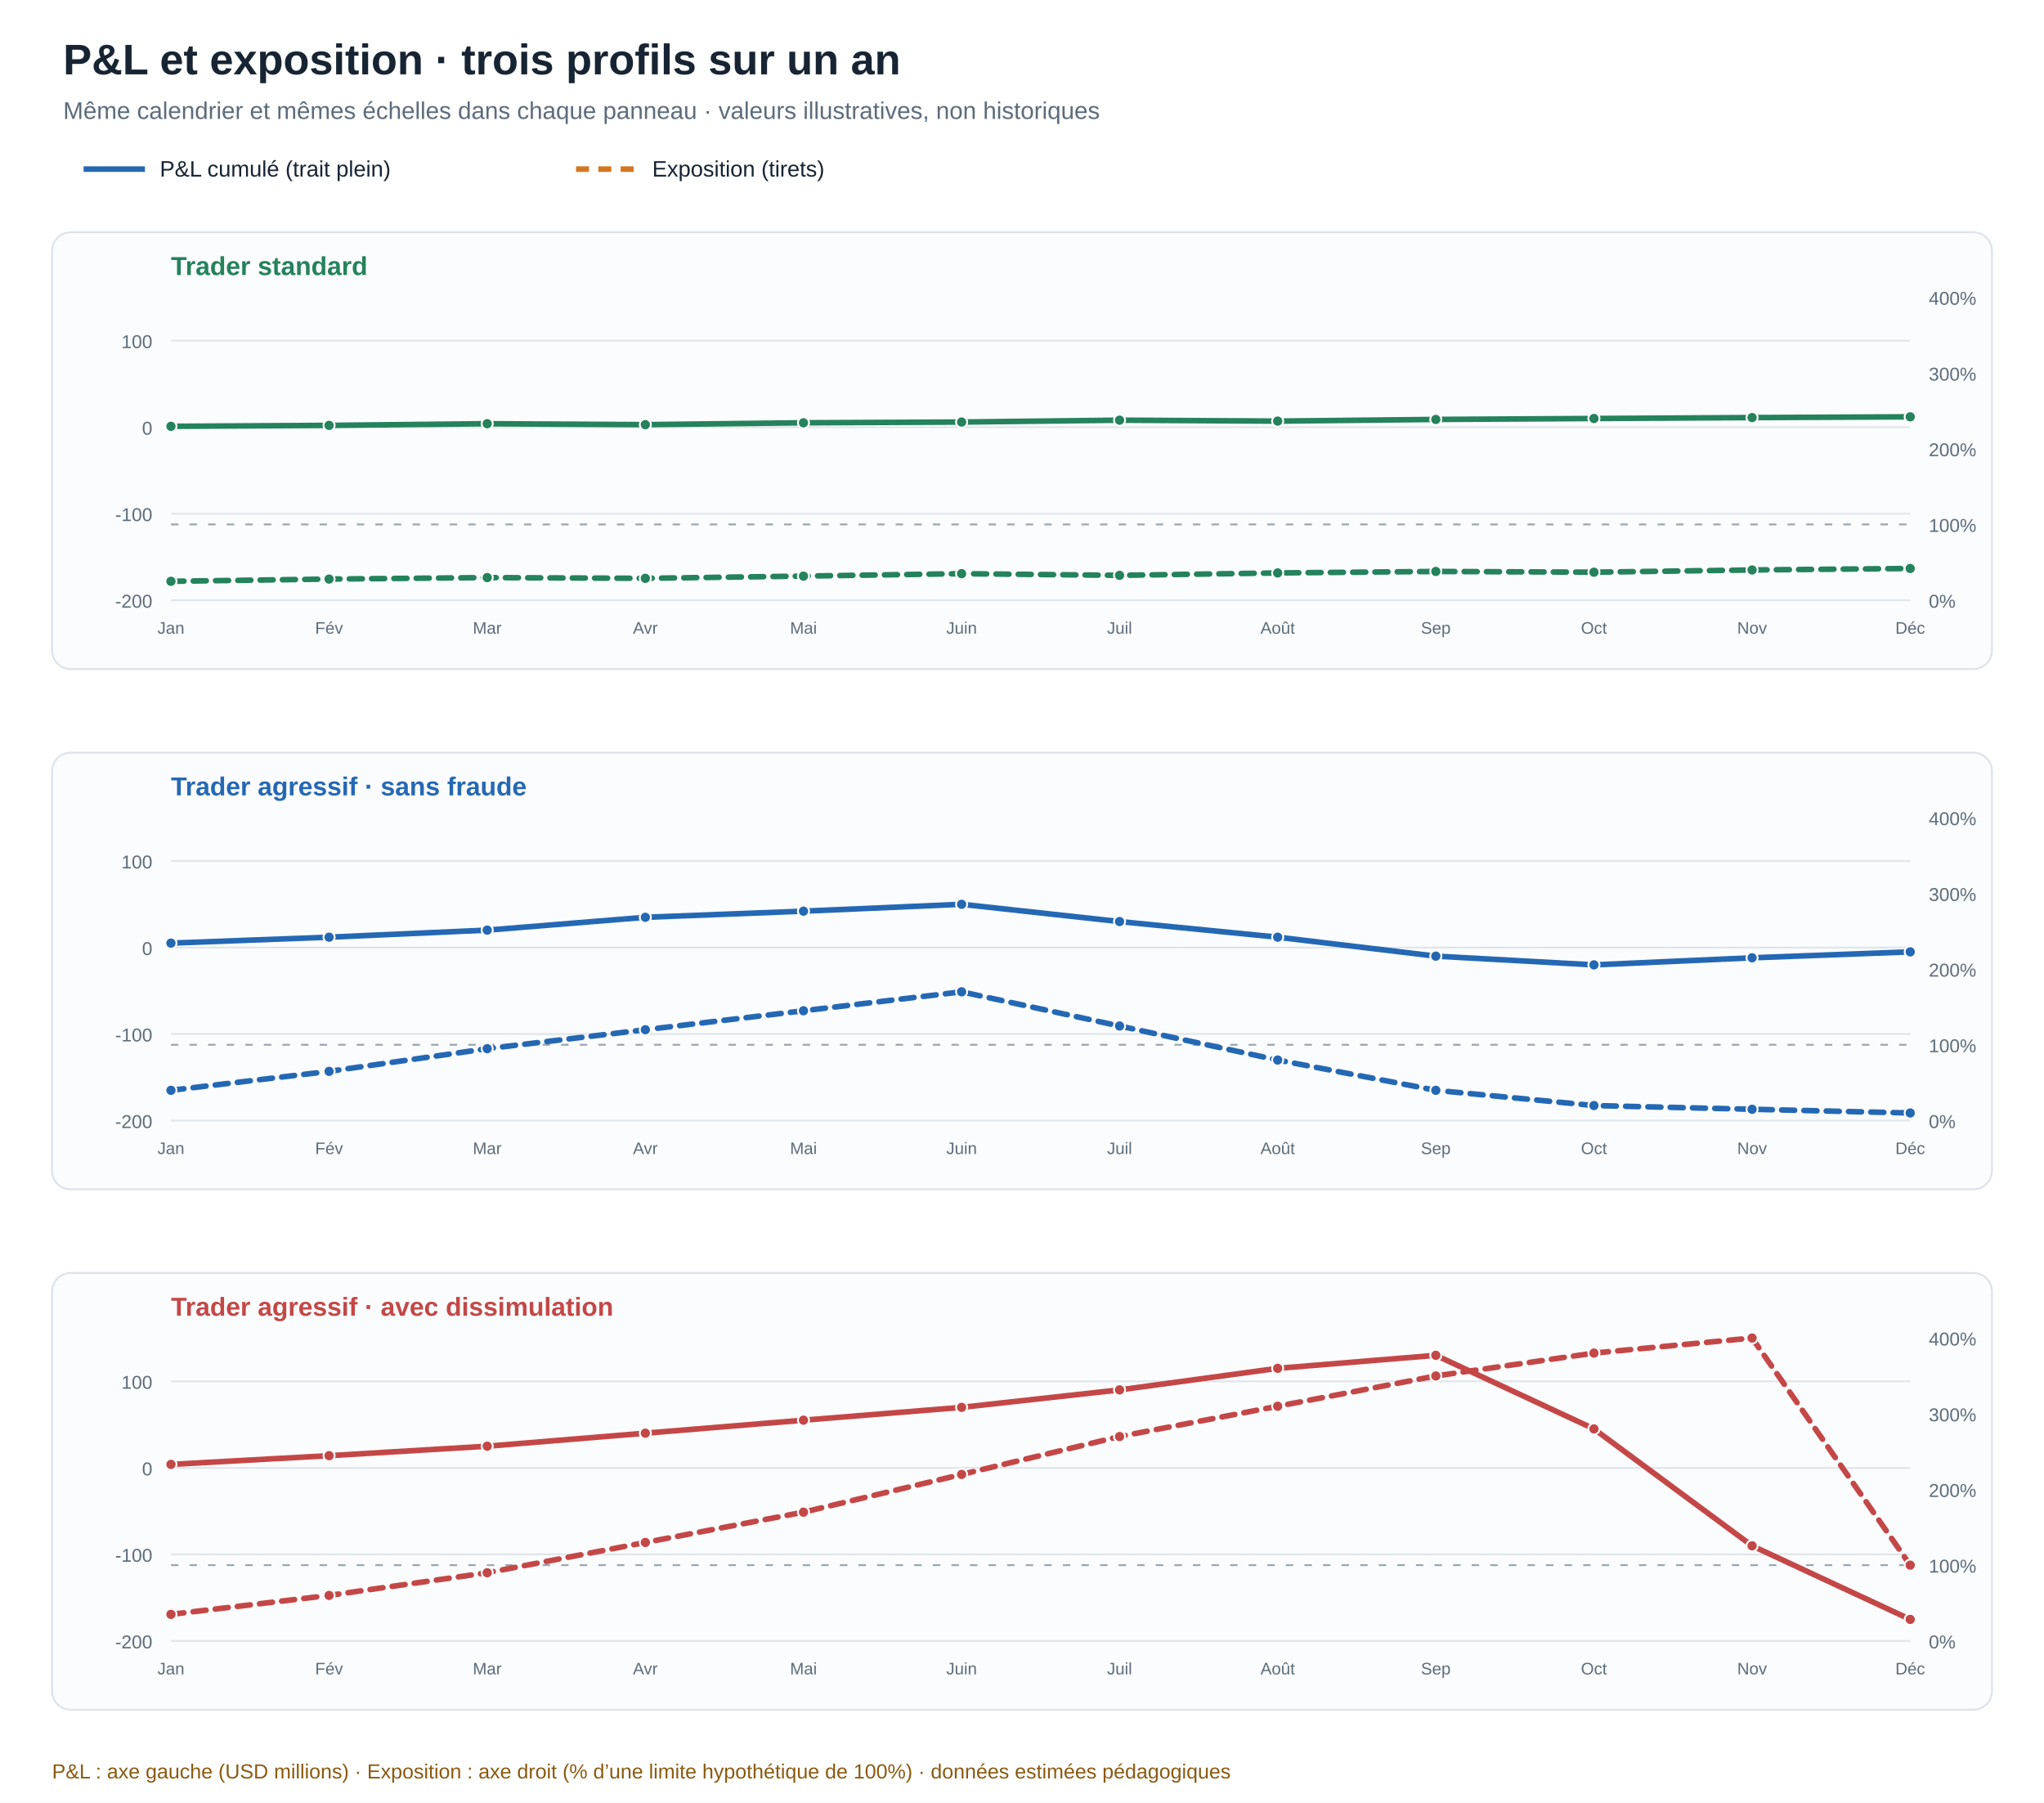
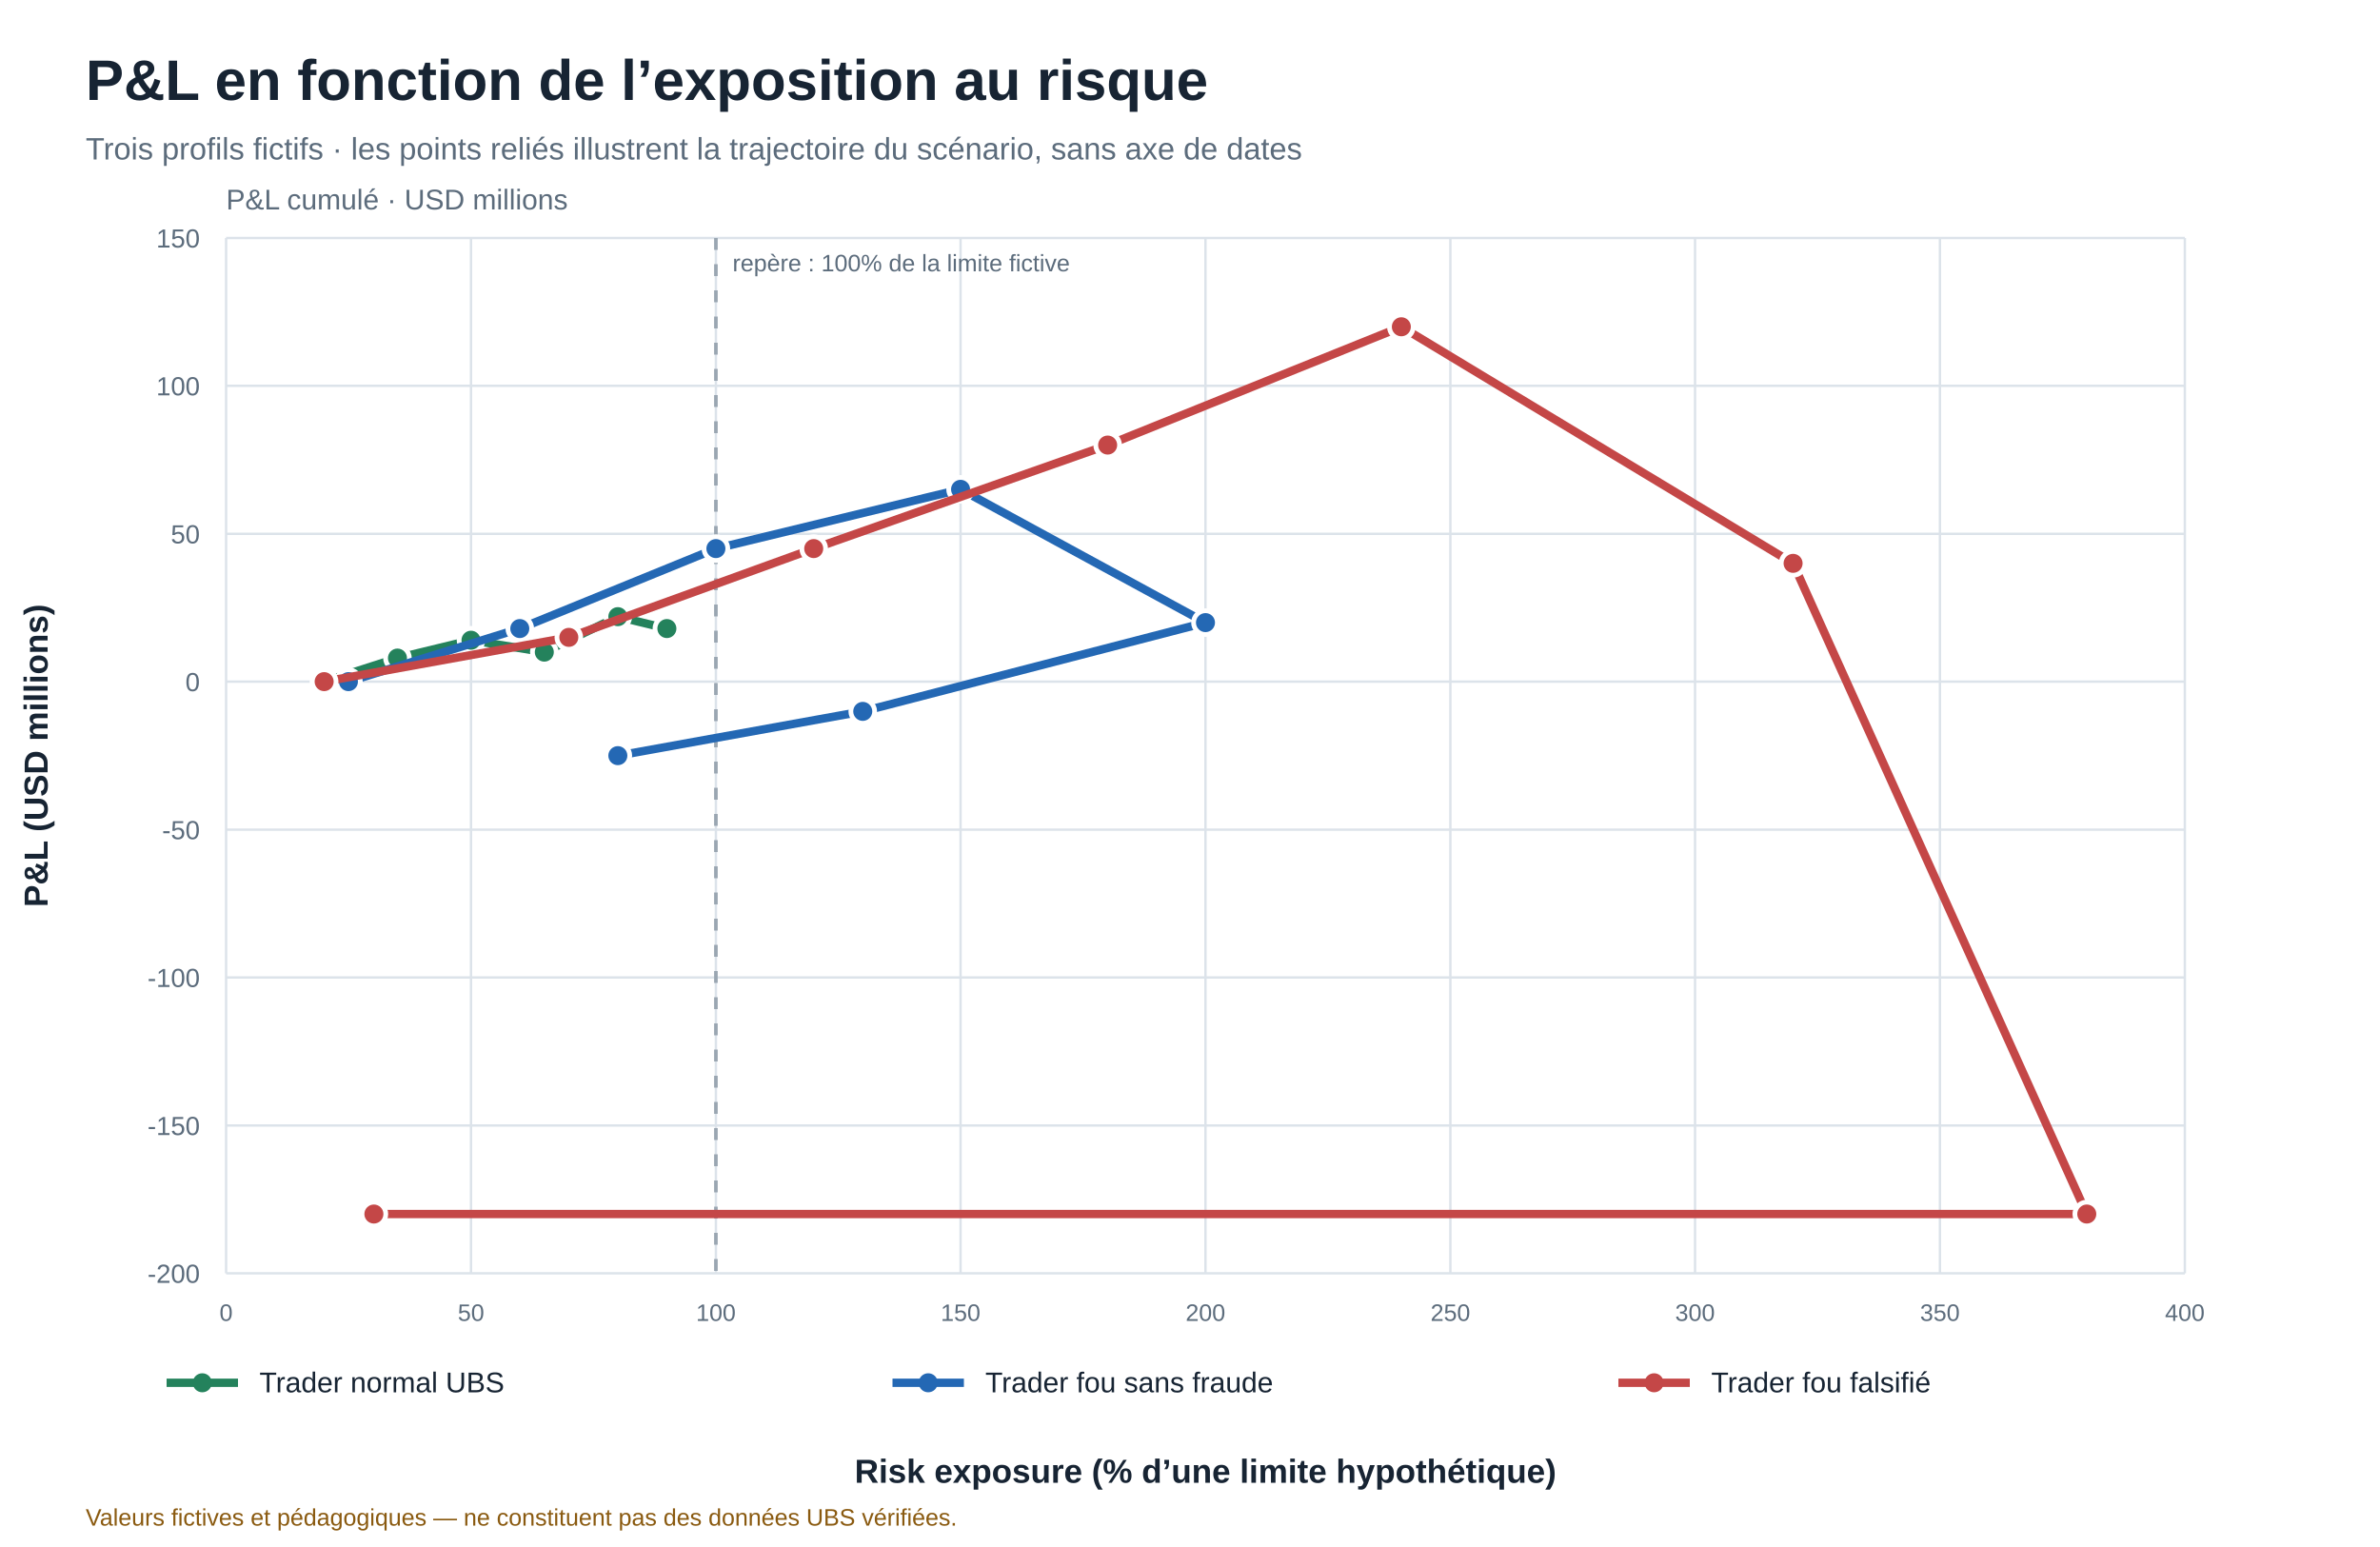
- <svg xmlns="http://www.w3.org/2000/svg" width="1100" height="970" viewBox="0 0 1100 970">
-   <rect width="100%" height="100%" fill="#fff" />
-   <text x="34" y="40" fill="#172433" font-family="Arial,sans-serif" font-size="23" font-weight="700">P&amp;L et exposition · trois profils sur un an</text>
-   <text x="34" y="64" fill="#5c6c7c" font-family="Arial,sans-serif" font-size="13">Même calendrier et mêmes échelles dans chaque panneau · valeurs illustratives, non historiques</text>
-   <line x1="45" y1="91" x2="78" y2="91" stroke="#2468b4" stroke-width="3" />
-   <text x="86" y="95" fill="#172433" font-family="Arial,sans-serif" font-size="12">P&amp;L cumulé (trait plein)</text>
-   <line x1="310" y1="91" x2="343" y2="91" stroke="#d47721" stroke-width="3" stroke-dasharray="7 5" />
-   <text x="351" y="95" fill="#172433" font-family="Arial,sans-serif" font-size="12">Exposition (tirets)</text>
-   <rect x="28" y="125" width="1044" height="235" rx="10" fill="#fbfcfd" stroke="#dce3ea" />
-   <text x="92" y="148" fill="#24825c" font-family="Arial,sans-serif" font-size="14" font-weight="700">Trader standard</text>
-   <line x1="92" y1="323.0" x2="1028" y2="323.0" stroke="#e1e6eb" />
-   <text x="82" y="327.0" text-anchor="end" fill="#5c6c7c" font-family="Arial,sans-serif" font-size="10">-200</text>
-   <line x1="92" y1="276.4" x2="1028" y2="276.4" stroke="#e1e6eb" />
-   <text x="82" y="280.4" text-anchor="end" fill="#5c6c7c" font-family="Arial,sans-serif" font-size="10">-100</text>
-   <line x1="92" y1="229.9" x2="1028" y2="229.9" stroke="#e1e6eb" />
-   <text x="82" y="233.9" text-anchor="end" fill="#5c6c7c" font-family="Arial,sans-serif" font-size="10">0</text>
-   <line x1="92" y1="183.3" x2="1028" y2="183.3" stroke="#e1e6eb" />
-   <text x="82" y="187.3" text-anchor="end" fill="#5c6c7c" font-family="Arial,sans-serif" font-size="10">100</text>
-   <text x="1038" y="327.0" fill="#5c6c7c" font-family="Arial,sans-serif" font-size="10">0%</text>
-   <text x="1038" y="286.2" fill="#5c6c7c" font-family="Arial,sans-serif" font-size="10">100%</text>
-   <text x="1038" y="245.5" fill="#5c6c7c" font-family="Arial,sans-serif" font-size="10">200%</text>
-   <text x="1038" y="204.8" fill="#5c6c7c" font-family="Arial,sans-serif" font-size="10">300%</text>
-   <text x="1038" y="164.0" fill="#5c6c7c" font-family="Arial,sans-serif" font-size="10">400%</text>
-   <line x1="92" y1="282.2" x2="1028" y2="282.2" stroke="#9aa6b2" stroke-width="1" stroke-dasharray="4 6" />
-   <polyline points="92.0,229.4 177.1,228.9 262.2,228.0 347.3,228.5 432.4,227.5 517.5,227.1 602.5,226.1 687.6,226.6 772.7,225.7 857.8,225.2 942.9,224.7 1028.0,224.3" fill="none" stroke="#24825c" stroke-width="3" stroke-linecap="round" stroke-linejoin="round" />
-   <circle cx="92.0" cy="229.4" r="3" fill="#24825c" stroke="white" stroke-width="1" />
-   <circle cx="177.1" cy="228.9" r="3" fill="#24825c" stroke="white" stroke-width="1" />
-   <circle cx="262.2" cy="228.0" r="3" fill="#24825c" stroke="white" stroke-width="1" />
-   <circle cx="347.3" cy="228.5" r="3" fill="#24825c" stroke="white" stroke-width="1" />
-   <circle cx="432.4" cy="227.5" r="3" fill="#24825c" stroke="white" stroke-width="1" />
-   <circle cx="517.5" cy="227.1" r="3" fill="#24825c" stroke="white" stroke-width="1" />
-   <circle cx="602.5" cy="226.1" r="3" fill="#24825c" stroke="white" stroke-width="1" />
-   <circle cx="687.6" cy="226.6" r="3" fill="#24825c" stroke="white" stroke-width="1" />
-   <circle cx="772.7" cy="225.7" r="3" fill="#24825c" stroke="white" stroke-width="1" />
-   <circle cx="857.8" cy="225.2" r="3" fill="#24825c" stroke="white" stroke-width="1" />
-   <circle cx="942.9" cy="224.7" r="3" fill="#24825c" stroke="white" stroke-width="1" />
-   <circle cx="1028.0" cy="224.3" r="3" fill="#24825c" stroke="white" stroke-width="1" />
-   <polyline points="92.0,312.8 177.1,311.6 262.2,310.8 347.3,311.2 432.4,310.0 517.5,308.7 602.5,309.6 687.6,308.3 772.7,307.5 857.8,307.9 942.9,306.7 1028.0,305.9" fill="none" stroke="#24825c" stroke-width="3" stroke-linecap="round" stroke-linejoin="round" stroke-dasharray="7 5" />
-   <circle cx="92.0" cy="312.8" r="3" fill="#24825c" stroke="white" stroke-width="1" />
-   <circle cx="177.1" cy="311.6" r="3" fill="#24825c" stroke="white" stroke-width="1" />
-   <circle cx="262.2" cy="310.8" r="3" fill="#24825c" stroke="white" stroke-width="1" />
-   <circle cx="347.3" cy="311.2" r="3" fill="#24825c" stroke="white" stroke-width="1" />
-   <circle cx="432.4" cy="310.0" r="3" fill="#24825c" stroke="white" stroke-width="1" />
-   <circle cx="517.5" cy="308.7" r="3" fill="#24825c" stroke="white" stroke-width="1" />
-   <circle cx="602.5" cy="309.6" r="3" fill="#24825c" stroke="white" stroke-width="1" />
-   <circle cx="687.6" cy="308.3" r="3" fill="#24825c" stroke="white" stroke-width="1" />
-   <circle cx="772.7" cy="307.5" r="3" fill="#24825c" stroke="white" stroke-width="1" />
-   <circle cx="857.8" cy="307.9" r="3" fill="#24825c" stroke="white" stroke-width="1" />
-   <circle cx="942.9" cy="306.7" r="3" fill="#24825c" stroke="white" stroke-width="1" />
-   <circle cx="1028.0" cy="305.9" r="3" fill="#24825c" stroke="white" stroke-width="1" />
-   <text x="92.0" y="341" text-anchor="middle" fill="#5c6c7c" font-family="Arial,sans-serif" font-size="9">Jan</text>
-   <text x="177.1" y="341" text-anchor="middle" fill="#5c6c7c" font-family="Arial,sans-serif" font-size="9">Fév</text>
-   <text x="262.2" y="341" text-anchor="middle" fill="#5c6c7c" font-family="Arial,sans-serif" font-size="9">Mar</text>
-   <text x="347.3" y="341" text-anchor="middle" fill="#5c6c7c" font-family="Arial,sans-serif" font-size="9">Avr</text>
-   <text x="432.4" y="341" text-anchor="middle" fill="#5c6c7c" font-family="Arial,sans-serif" font-size="9">Mai</text>
-   <text x="517.5" y="341" text-anchor="middle" fill="#5c6c7c" font-family="Arial,sans-serif" font-size="9">Juin</text>
-   <text x="602.5" y="341" text-anchor="middle" fill="#5c6c7c" font-family="Arial,sans-serif" font-size="9">Juil</text>
-   <text x="687.6" y="341" text-anchor="middle" fill="#5c6c7c" font-family="Arial,sans-serif" font-size="9">Août</text>
-   <text x="772.7" y="341" text-anchor="middle" fill="#5c6c7c" font-family="Arial,sans-serif" font-size="9">Sep</text>
-   <text x="857.8" y="341" text-anchor="middle" fill="#5c6c7c" font-family="Arial,sans-serif" font-size="9">Oct</text>
-   <text x="942.9" y="341" text-anchor="middle" fill="#5c6c7c" font-family="Arial,sans-serif" font-size="9">Nov</text>
-   <text x="1028.0" y="341" text-anchor="middle" fill="#5c6c7c" font-family="Arial,sans-serif" font-size="9">Déc</text>
-   <rect x="28" y="405" width="1044" height="235" rx="10" fill="#fbfcfd" stroke="#dce3ea" />
-   <text x="92" y="428" fill="#2468b4" font-family="Arial,sans-serif" font-size="14" font-weight="700">Trader agressif · sans fraude</text>
-   <line x1="92" y1="603.0" x2="1028" y2="603.0" stroke="#e1e6eb" />
-   <text x="82" y="607.0" text-anchor="end" fill="#5c6c7c" font-family="Arial,sans-serif" font-size="10">-200</text>
-   <line x1="92" y1="556.4" x2="1028" y2="556.4" stroke="#e1e6eb" />
-   <text x="82" y="560.4" text-anchor="end" fill="#5c6c7c" font-family="Arial,sans-serif" font-size="10">-100</text>
-   <line x1="92" y1="509.9" x2="1028" y2="509.9" stroke="#e1e6eb" />
-   <text x="82" y="513.9" text-anchor="end" fill="#5c6c7c" font-family="Arial,sans-serif" font-size="10">0</text>
-   <line x1="92" y1="463.3" x2="1028" y2="463.3" stroke="#e1e6eb" />
-   <text x="82" y="467.3" text-anchor="end" fill="#5c6c7c" font-family="Arial,sans-serif" font-size="10">100</text>
-   <text x="1038" y="607.0" fill="#5c6c7c" font-family="Arial,sans-serif" font-size="10">0%</text>
-   <text x="1038" y="566.2" fill="#5c6c7c" font-family="Arial,sans-serif" font-size="10">100%</text>
-   <text x="1038" y="525.5" fill="#5c6c7c" font-family="Arial,sans-serif" font-size="10">200%</text>
-   <text x="1038" y="484.8" fill="#5c6c7c" font-family="Arial,sans-serif" font-size="10">300%</text>
-   <text x="1038" y="444.0" fill="#5c6c7c" font-family="Arial,sans-serif" font-size="10">400%</text>
-   <line x1="92" y1="562.2" x2="1028" y2="562.2" stroke="#9aa6b2" stroke-width="1" stroke-dasharray="4 6" />
-   <polyline points="92.0,507.5 177.1,504.3 262.2,500.5 347.3,493.6 432.4,490.3 517.5,486.6 602.5,495.9 687.6,504.3 772.7,514.5 857.8,519.2 942.9,515.4 1028.0,512.2" fill="none" stroke="#2468b4" stroke-width="3" stroke-linecap="round" stroke-linejoin="round" />
-   <circle cx="92.0" cy="507.5" r="3" fill="#2468b4" stroke="white" stroke-width="1" />
-   <circle cx="177.1" cy="504.3" r="3" fill="#2468b4" stroke="white" stroke-width="1" />
-   <circle cx="262.2" cy="500.5" r="3" fill="#2468b4" stroke="white" stroke-width="1" />
-   <circle cx="347.3" cy="493.6" r="3" fill="#2468b4" stroke="white" stroke-width="1" />
-   <circle cx="432.4" cy="490.3" r="3" fill="#2468b4" stroke="white" stroke-width="1" />
-   <circle cx="517.5" cy="486.6" r="3" fill="#2468b4" stroke="white" stroke-width="1" />
-   <circle cx="602.5" cy="495.9" r="3" fill="#2468b4" stroke="white" stroke-width="1" />
-   <circle cx="687.6" cy="504.3" r="3" fill="#2468b4" stroke="white" stroke-width="1" />
-   <circle cx="772.7" cy="514.5" r="3" fill="#2468b4" stroke="white" stroke-width="1" />
-   <circle cx="857.8" cy="519.2" r="3" fill="#2468b4" stroke="white" stroke-width="1" />
-   <circle cx="942.9" cy="515.4" r="3" fill="#2468b4" stroke="white" stroke-width="1" />
-   <circle cx="1028.0" cy="512.2" r="3" fill="#2468b4" stroke="white" stroke-width="1" />
-   <polyline points="92.0,586.7 177.1,576.5 262.2,564.3 347.3,554.1 432.4,543.9 517.5,533.7 602.5,552.1 687.6,570.4 772.7,586.7 857.8,594.9 942.9,596.9 1028.0,598.9" fill="none" stroke="#2468b4" stroke-width="3" stroke-linecap="round" stroke-linejoin="round" stroke-dasharray="7 5" />
-   <circle cx="92.0" cy="586.7" r="3" fill="#2468b4" stroke="white" stroke-width="1" />
-   <circle cx="177.1" cy="576.5" r="3" fill="#2468b4" stroke="white" stroke-width="1" />
-   <circle cx="262.2" cy="564.3" r="3" fill="#2468b4" stroke="white" stroke-width="1" />
-   <circle cx="347.3" cy="554.1" r="3" fill="#2468b4" stroke="white" stroke-width="1" />
-   <circle cx="432.4" cy="543.9" r="3" fill="#2468b4" stroke="white" stroke-width="1" />
-   <circle cx="517.5" cy="533.7" r="3" fill="#2468b4" stroke="white" stroke-width="1" />
-   <circle cx="602.5" cy="552.1" r="3" fill="#2468b4" stroke="white" stroke-width="1" />
-   <circle cx="687.6" cy="570.4" r="3" fill="#2468b4" stroke="white" stroke-width="1" />
-   <circle cx="772.7" cy="586.7" r="3" fill="#2468b4" stroke="white" stroke-width="1" />
-   <circle cx="857.8" cy="594.9" r="3" fill="#2468b4" stroke="white" stroke-width="1" />
-   <circle cx="942.9" cy="596.9" r="3" fill="#2468b4" stroke="white" stroke-width="1" />
-   <circle cx="1028.0" cy="598.9" r="3" fill="#2468b4" stroke="white" stroke-width="1" />
-   <text x="92.0" y="621" text-anchor="middle" fill="#5c6c7c" font-family="Arial,sans-serif" font-size="9">Jan</text>
-   <text x="177.1" y="621" text-anchor="middle" fill="#5c6c7c" font-family="Arial,sans-serif" font-size="9">Fév</text>
-   <text x="262.2" y="621" text-anchor="middle" fill="#5c6c7c" font-family="Arial,sans-serif" font-size="9">Mar</text>
-   <text x="347.3" y="621" text-anchor="middle" fill="#5c6c7c" font-family="Arial,sans-serif" font-size="9">Avr</text>
-   <text x="432.4" y="621" text-anchor="middle" fill="#5c6c7c" font-family="Arial,sans-serif" font-size="9">Mai</text>
-   <text x="517.5" y="621" text-anchor="middle" fill="#5c6c7c" font-family="Arial,sans-serif" font-size="9">Juin</text>
-   <text x="602.5" y="621" text-anchor="middle" fill="#5c6c7c" font-family="Arial,sans-serif" font-size="9">Juil</text>
-   <text x="687.6" y="621" text-anchor="middle" fill="#5c6c7c" font-family="Arial,sans-serif" font-size="9">Août</text>
-   <text x="772.7" y="621" text-anchor="middle" fill="#5c6c7c" font-family="Arial,sans-serif" font-size="9">Sep</text>
-   <text x="857.8" y="621" text-anchor="middle" fill="#5c6c7c" font-family="Arial,sans-serif" font-size="9">Oct</text>
-   <text x="942.9" y="621" text-anchor="middle" fill="#5c6c7c" font-family="Arial,sans-serif" font-size="9">Nov</text>
-   <text x="1028.0" y="621" text-anchor="middle" fill="#5c6c7c" font-family="Arial,sans-serif" font-size="9">Déc</text>
-   <rect x="28" y="685" width="1044" height="235" rx="10" fill="#fbfcfd" stroke="#dce3ea" />
-   <text x="92" y="708" fill="#c44747" font-family="Arial,sans-serif" font-size="14" font-weight="700">Trader agressif · avec dissimulation</text>
-   <line x1="92" y1="883.0" x2="1028" y2="883.0" stroke="#e1e6eb" />
-   <text x="82" y="887.0" text-anchor="end" fill="#5c6c7c" font-family="Arial,sans-serif" font-size="10">-200</text>
-   <line x1="92" y1="836.4" x2="1028" y2="836.4" stroke="#e1e6eb" />
-   <text x="82" y="840.4" text-anchor="end" fill="#5c6c7c" font-family="Arial,sans-serif" font-size="10">-100</text>
-   <line x1="92" y1="789.9" x2="1028" y2="789.9" stroke="#e1e6eb" />
-   <text x="82" y="793.9" text-anchor="end" fill="#5c6c7c" font-family="Arial,sans-serif" font-size="10">0</text>
-   <line x1="92" y1="743.3" x2="1028" y2="743.3" stroke="#e1e6eb" />
-   <text x="82" y="747.3" text-anchor="end" fill="#5c6c7c" font-family="Arial,sans-serif" font-size="10">100</text>
-   <text x="1038" y="887.0" fill="#5c6c7c" font-family="Arial,sans-serif" font-size="10">0%</text>
-   <text x="1038" y="846.2" fill="#5c6c7c" font-family="Arial,sans-serif" font-size="10">100%</text>
-   <text x="1038" y="805.5" fill="#5c6c7c" font-family="Arial,sans-serif" font-size="10">200%</text>
-   <text x="1038" y="764.8" fill="#5c6c7c" font-family="Arial,sans-serif" font-size="10">300%</text>
-   <text x="1038" y="724.0" fill="#5c6c7c" font-family="Arial,sans-serif" font-size="10">400%</text>
-   <line x1="92" y1="842.2" x2="1028" y2="842.2" stroke="#9aa6b2" stroke-width="1" stroke-dasharray="4 6" />
-   <polyline points="92.0,788.0 177.1,783.3 262.2,778.2 347.3,771.2 432.4,764.2 517.5,757.3 602.5,747.9 687.6,736.3 772.7,729.3 857.8,768.9 942.9,831.8 1028.0,871.4" fill="none" stroke="#c44747" stroke-width="3" stroke-linecap="round" stroke-linejoin="round" />
-   <circle cx="92.0" cy="788.0" r="3" fill="#c44747" stroke="white" stroke-width="1" />
-   <circle cx="177.1" cy="783.3" r="3" fill="#c44747" stroke="white" stroke-width="1" />
-   <circle cx="262.2" cy="778.2" r="3" fill="#c44747" stroke="white" stroke-width="1" />
-   <circle cx="347.3" cy="771.2" r="3" fill="#c44747" stroke="white" stroke-width="1" />
-   <circle cx="432.4" cy="764.2" r="3" fill="#c44747" stroke="white" stroke-width="1" />
-   <circle cx="517.5" cy="757.3" r="3" fill="#c44747" stroke="white" stroke-width="1" />
-   <circle cx="602.5" cy="747.9" r="3" fill="#c44747" stroke="white" stroke-width="1" />
-   <circle cx="687.6" cy="736.3" r="3" fill="#c44747" stroke="white" stroke-width="1" />
-   <circle cx="772.7" cy="729.3" r="3" fill="#c44747" stroke="white" stroke-width="1" />
-   <circle cx="857.8" cy="768.9" r="3" fill="#c44747" stroke="white" stroke-width="1" />
-   <circle cx="942.9" cy="831.8" r="3" fill="#c44747" stroke="white" stroke-width="1" />
-   <circle cx="1028.0" cy="871.4" r="3" fill="#c44747" stroke="white" stroke-width="1" />
-   <polyline points="92.0,868.7 177.1,858.5 262.2,846.3 347.3,830.0 432.4,813.7 517.5,793.4 602.5,773.0 687.6,756.7 772.7,740.4 857.8,728.1 942.9,720.0 1028.0,842.2" fill="none" stroke="#c44747" stroke-width="3" stroke-linecap="round" stroke-linejoin="round" stroke-dasharray="7 5" />
-   <circle cx="92.0" cy="868.7" r="3" fill="#c44747" stroke="white" stroke-width="1" />
-   <circle cx="177.1" cy="858.5" r="3" fill="#c44747" stroke="white" stroke-width="1" />
-   <circle cx="262.2" cy="846.3" r="3" fill="#c44747" stroke="white" stroke-width="1" />
-   <circle cx="347.3" cy="830.0" r="3" fill="#c44747" stroke="white" stroke-width="1" />
-   <circle cx="432.4" cy="813.7" r="3" fill="#c44747" stroke="white" stroke-width="1" />
-   <circle cx="517.5" cy="793.4" r="3" fill="#c44747" stroke="white" stroke-width="1" />
-   <circle cx="602.5" cy="773.0" r="3" fill="#c44747" stroke="white" stroke-width="1" />
-   <circle cx="687.6" cy="756.7" r="3" fill="#c44747" stroke="white" stroke-width="1" />
-   <circle cx="772.7" cy="740.4" r="3" fill="#c44747" stroke="white" stroke-width="1" />
-   <circle cx="857.8" cy="728.1" r="3" fill="#c44747" stroke="white" stroke-width="1" />
-   <circle cx="942.9" cy="720.0" r="3" fill="#c44747" stroke="white" stroke-width="1" />
-   <circle cx="1028.0" cy="842.2" r="3" fill="#c44747" stroke="white" stroke-width="1" />
-   <text x="92.0" y="901" text-anchor="middle" fill="#5c6c7c" font-family="Arial,sans-serif" font-size="9">Jan</text>
-   <text x="177.1" y="901" text-anchor="middle" fill="#5c6c7c" font-family="Arial,sans-serif" font-size="9">Fév</text>
-   <text x="262.2" y="901" text-anchor="middle" fill="#5c6c7c" font-family="Arial,sans-serif" font-size="9">Mar</text>
-   <text x="347.3" y="901" text-anchor="middle" fill="#5c6c7c" font-family="Arial,sans-serif" font-size="9">Avr</text>
-   <text x="432.4" y="901" text-anchor="middle" fill="#5c6c7c" font-family="Arial,sans-serif" font-size="9">Mai</text>
-   <text x="517.5" y="901" text-anchor="middle" fill="#5c6c7c" font-family="Arial,sans-serif" font-size="9">Juin</text>
-   <text x="602.5" y="901" text-anchor="middle" fill="#5c6c7c" font-family="Arial,sans-serif" font-size="9">Juil</text>
-   <text x="687.6" y="901" text-anchor="middle" fill="#5c6c7c" font-family="Arial,sans-serif" font-size="9">Août</text>
-   <text x="772.7" y="901" text-anchor="middle" fill="#5c6c7c" font-family="Arial,sans-serif" font-size="9">Sep</text>
-   <text x="857.8" y="901" text-anchor="middle" fill="#5c6c7c" font-family="Arial,sans-serif" font-size="9">Oct</text>
-   <text x="942.9" y="901" text-anchor="middle" fill="#5c6c7c" font-family="Arial,sans-serif" font-size="9">Nov</text>
-   <text x="1028.0" y="901" text-anchor="middle" fill="#5c6c7c" font-family="Arial,sans-serif" font-size="9">Déc</text>
-   <text x="28" y="957" fill="#8a5a10" font-family="Arial,sans-serif" font-size="11">P&amp;L : axe gauche (USD millions) · Exposition : axe droit (% d’une limite hypothétique de 100%) · données estimées pédagogiques</text>
+ <svg xmlns="http://www.w3.org/2000/svg" width="1000" height="650" viewBox="0 0 1000 650">
+   <rect width="100%" height="100%" fill="#ffffff" />
+   <text x="36" y="42" fill="#172433" font-family="Arial,sans-serif" font-size="24" font-weight="700">P&amp;L en fonction de l’exposition au risque</text>
+   <text x="36" y="67" fill="#5c6c7c" font-family="Arial,sans-serif" font-size="13">Trois profils fictifs · les points reliés illustrent la trajectoire du scénario, sans axe de dates</text>
+   <text x="95" y="88" fill="#5c6c7c" font-family="Arial,sans-serif" font-size="12">P&amp;L cumulé · USD millions</text>
+   <line x1="95" y1="535.0" x2="918" y2="535.0" stroke="#dce3ea" />
+   <text x="84" y="539.0" text-anchor="end" fill="#5c6c7c" font-family="Arial,sans-serif" font-size="11">-200</text>
+   <line x1="95" y1="472.9" x2="918" y2="472.9" stroke="#dce3ea" />
+   <text x="84" y="476.9" text-anchor="end" fill="#5c6c7c" font-family="Arial,sans-serif" font-size="11">-150</text>
+   <line x1="95" y1="410.7" x2="918" y2="410.7" stroke="#dce3ea" />
+   <text x="84" y="414.7" text-anchor="end" fill="#5c6c7c" font-family="Arial,sans-serif" font-size="11">-100</text>
+   <line x1="95" y1="348.6" x2="918" y2="348.6" stroke="#dce3ea" />
+   <text x="84" y="352.6" text-anchor="end" fill="#5c6c7c" font-family="Arial,sans-serif" font-size="11">-50</text>
+   <line x1="95" y1="286.4" x2="918" y2="286.4" stroke="#dce3ea" />
+   <text x="84" y="290.4" text-anchor="end" fill="#5c6c7c" font-family="Arial,sans-serif" font-size="11">0</text>
+   <line x1="95" y1="224.3" x2="918" y2="224.3" stroke="#dce3ea" />
+   <text x="84" y="228.3" text-anchor="end" fill="#5c6c7c" font-family="Arial,sans-serif" font-size="11">50</text>
+   <line x1="95" y1="162.1" x2="918" y2="162.1" stroke="#dce3ea" />
+   <text x="84" y="166.1" text-anchor="end" fill="#5c6c7c" font-family="Arial,sans-serif" font-size="11">100</text>
+   <line x1="95" y1="100.0" x2="918" y2="100.0" stroke="#dce3ea" />
+   <text x="84" y="104.0" text-anchor="end" fill="#5c6c7c" font-family="Arial,sans-serif" font-size="11">150</text>
+   <line x1="95.0" y1="100" x2="95.0" y2="535" stroke="#dce3ea" />
+   <text x="95.0" y="555" text-anchor="middle" fill="#5c6c7c" font-family="Arial,sans-serif" font-size="10">0</text>
+   <line x1="197.9" y1="100" x2="197.9" y2="535" stroke="#dce3ea" />
+   <text x="197.9" y="555" text-anchor="middle" fill="#5c6c7c" font-family="Arial,sans-serif" font-size="10">50</text>
+   <line x1="300.8" y1="100" x2="300.8" y2="535" stroke="#dce3ea" />
+   <text x="300.8" y="555" text-anchor="middle" fill="#5c6c7c" font-family="Arial,sans-serif" font-size="10">100</text>
+   <line x1="403.6" y1="100" x2="403.6" y2="535" stroke="#dce3ea" />
+   <text x="403.6" y="555" text-anchor="middle" fill="#5c6c7c" font-family="Arial,sans-serif" font-size="10">150</text>
+   <line x1="506.5" y1="100" x2="506.5" y2="535" stroke="#dce3ea" />
+   <text x="506.5" y="555" text-anchor="middle" fill="#5c6c7c" font-family="Arial,sans-serif" font-size="10">200</text>
+   <line x1="609.4" y1="100" x2="609.4" y2="535" stroke="#dce3ea" />
+   <text x="609.4" y="555" text-anchor="middle" fill="#5c6c7c" font-family="Arial,sans-serif" font-size="10">250</text>
+   <line x1="712.2" y1="100" x2="712.2" y2="535" stroke="#dce3ea" />
+   <text x="712.2" y="555" text-anchor="middle" fill="#5c6c7c" font-family="Arial,sans-serif" font-size="10">300</text>
+   <line x1="815.1" y1="100" x2="815.1" y2="535" stroke="#dce3ea" />
+   <text x="815.1" y="555" text-anchor="middle" fill="#5c6c7c" font-family="Arial,sans-serif" font-size="10">350</text>
+   <line x1="918.0" y1="100" x2="918.0" y2="535" stroke="#dce3ea" />
+   <text x="918.0" y="555" text-anchor="middle" fill="#5c6c7c" font-family="Arial,sans-serif" font-size="10">400</text>
+   <line x1="300.8" y1="100" x2="300.8" y2="535" stroke="#9aa6b2" stroke-width="1.5" stroke-dasharray="5 6" />
+   <text x="307.8" y="114" fill="#5c6c7c" font-family="Arial,sans-serif" font-size="10">repère : 100% de la limite fictive</text>
+   <polyline points="136.2,286.4 167.0,276.5 197.9,269.0 228.7,274.0 259.6,259.1 280.2,264.1" fill="none" stroke="#24825c" stroke-width="3.5" stroke-linecap="round" stroke-linejoin="round" />
+   <circle cx="136.2" cy="286.4" r="5" fill="#24825c" stroke="#ffffff" stroke-width="2" />
+   <circle cx="167.0" cy="276.5" r="5" fill="#24825c" stroke="#ffffff" stroke-width="2" />
+   <circle cx="197.9" cy="269.0" r="5" fill="#24825c" stroke="#ffffff" stroke-width="2" />
+   <circle cx="228.7" cy="274.0" r="5" fill="#24825c" stroke="#ffffff" stroke-width="2" />
+   <circle cx="259.6" cy="259.1" r="5" fill="#24825c" stroke="#ffffff" stroke-width="2" />
+   <circle cx="280.2" cy="264.1" r="5" fill="#24825c" stroke="#ffffff" stroke-width="2" />
+   <polyline points="146.4,286.4 218.4,264.1 300.8,230.5 403.6,205.6 506.5,261.6 362.5,298.9 259.6,317.5" fill="none" stroke="#2468b4" stroke-width="3.5" stroke-linecap="round" stroke-linejoin="round" />
+   <circle cx="146.4" cy="286.4" r="5" fill="#2468b4" stroke="#ffffff" stroke-width="2" />
+   <circle cx="218.4" cy="264.1" r="5" fill="#2468b4" stroke="#ffffff" stroke-width="2" />
+   <circle cx="300.8" cy="230.5" r="5" fill="#2468b4" stroke="#ffffff" stroke-width="2" />
+   <circle cx="403.6" cy="205.6" r="5" fill="#2468b4" stroke="#ffffff" stroke-width="2" />
+   <circle cx="506.5" cy="261.6" r="5" fill="#2468b4" stroke="#ffffff" stroke-width="2" />
+   <circle cx="362.5" cy="298.9" r="5" fill="#2468b4" stroke="#ffffff" stroke-width="2" />
+   <circle cx="259.6" cy="317.5" r="5" fill="#2468b4" stroke="#ffffff" stroke-width="2" />
+   <polyline points="136.2,286.4 239.0,267.8 341.9,230.5 465.4,187.0 588.8,137.3 753.4,236.7 876.8,510.1 157.1,510.1" fill="none" stroke="#c44747" stroke-width="3.5" stroke-linecap="round" stroke-linejoin="round" />
+   <circle cx="136.2" cy="286.4" r="5" fill="#c44747" stroke="#ffffff" stroke-width="2" />
+   <circle cx="239.0" cy="267.8" r="5" fill="#c44747" stroke="#ffffff" stroke-width="2" />
+   <circle cx="341.9" cy="230.5" r="5" fill="#c44747" stroke="#ffffff" stroke-width="2" />
+   <circle cx="465.4" cy="187.0" r="5" fill="#c44747" stroke="#ffffff" stroke-width="2" />
+   <circle cx="588.8" cy="137.3" r="5" fill="#c44747" stroke="#ffffff" stroke-width="2" />
+   <circle cx="753.4" cy="236.7" r="5" fill="#c44747" stroke="#ffffff" stroke-width="2" />
+   <circle cx="876.8" cy="510.1" r="5" fill="#c44747" stroke="#ffffff" stroke-width="2" />
+   <circle cx="157.1" cy="510.1" r="5" fill="#c44747" stroke="#ffffff" stroke-width="2" />
+   <text x="506.5" y="623" text-anchor="middle" fill="#172433" font-family="Arial,sans-serif" font-size="14" font-weight="700">Risk exposure (% d’une limite hypothétique)</text>
+   <text x="20" y="317.5" transform="rotate(-90 20 317.5)" text-anchor="middle" fill="#172433" font-family="Arial,sans-serif" font-size="14" font-weight="700">P&amp;L (USD millions)</text>
+   <line x1="70" y1="581" x2="100" y2="581" stroke="#24825c" stroke-width="3.5" />
+   <circle cx="85" cy="581" r="4" fill="#24825c" />
+   <text x="109" y="585" fill="#172433" font-family="Arial,sans-serif" font-size="12">Trader normal UBS</text>
+   <line x1="375" y1="581" x2="405" y2="581" stroke="#2468b4" stroke-width="3.5" />
+   <circle cx="390" cy="581" r="4" fill="#2468b4" />
+   <text x="414" y="585" fill="#172433" font-family="Arial,sans-serif" font-size="12">Trader fou sans fraude</text>
+   <line x1="680" y1="581" x2="710" y2="581" stroke="#c44747" stroke-width="3.5" />
+   <circle cx="695" cy="581" r="4" fill="#c44747" />
+   <text x="719" y="585" fill="#172433" font-family="Arial,sans-serif" font-size="12">Trader fou falsifié</text>
+   <text x="36" y="641" fill="#8a5a10" font-family="Arial,sans-serif" font-size="10">Valeurs fictives et pédagogiques — ne constituent pas des données UBS vérifiées.</text>
</svg>
